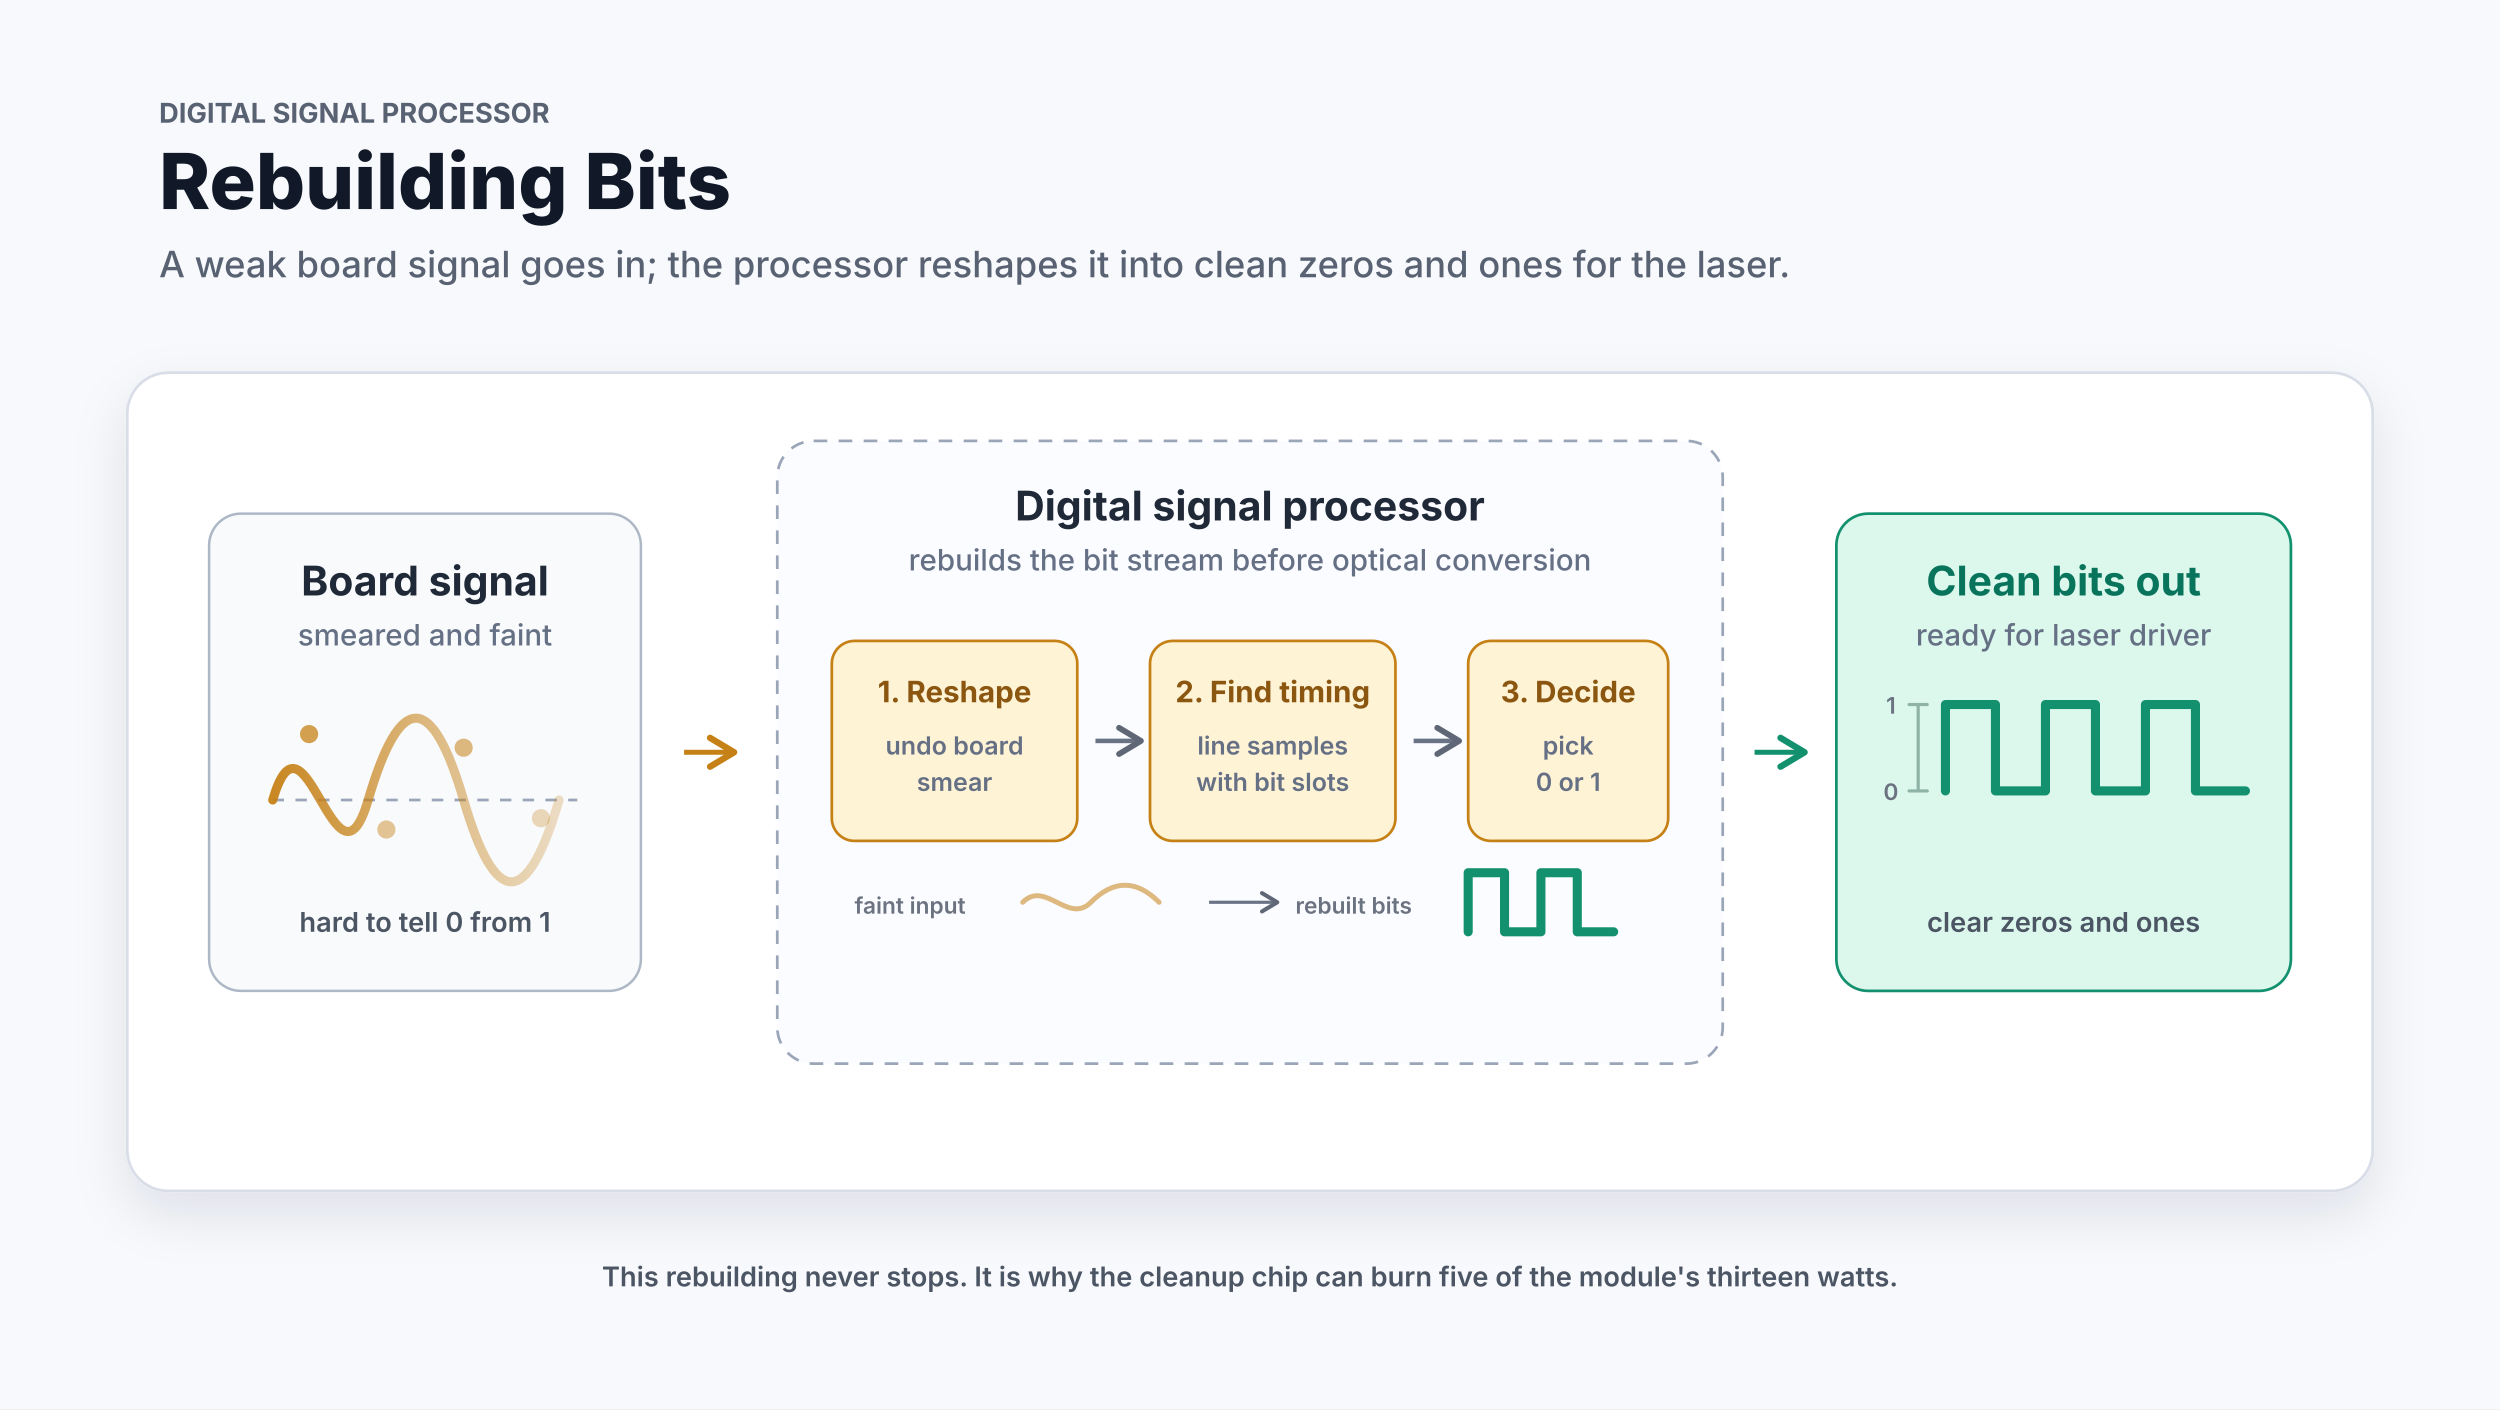
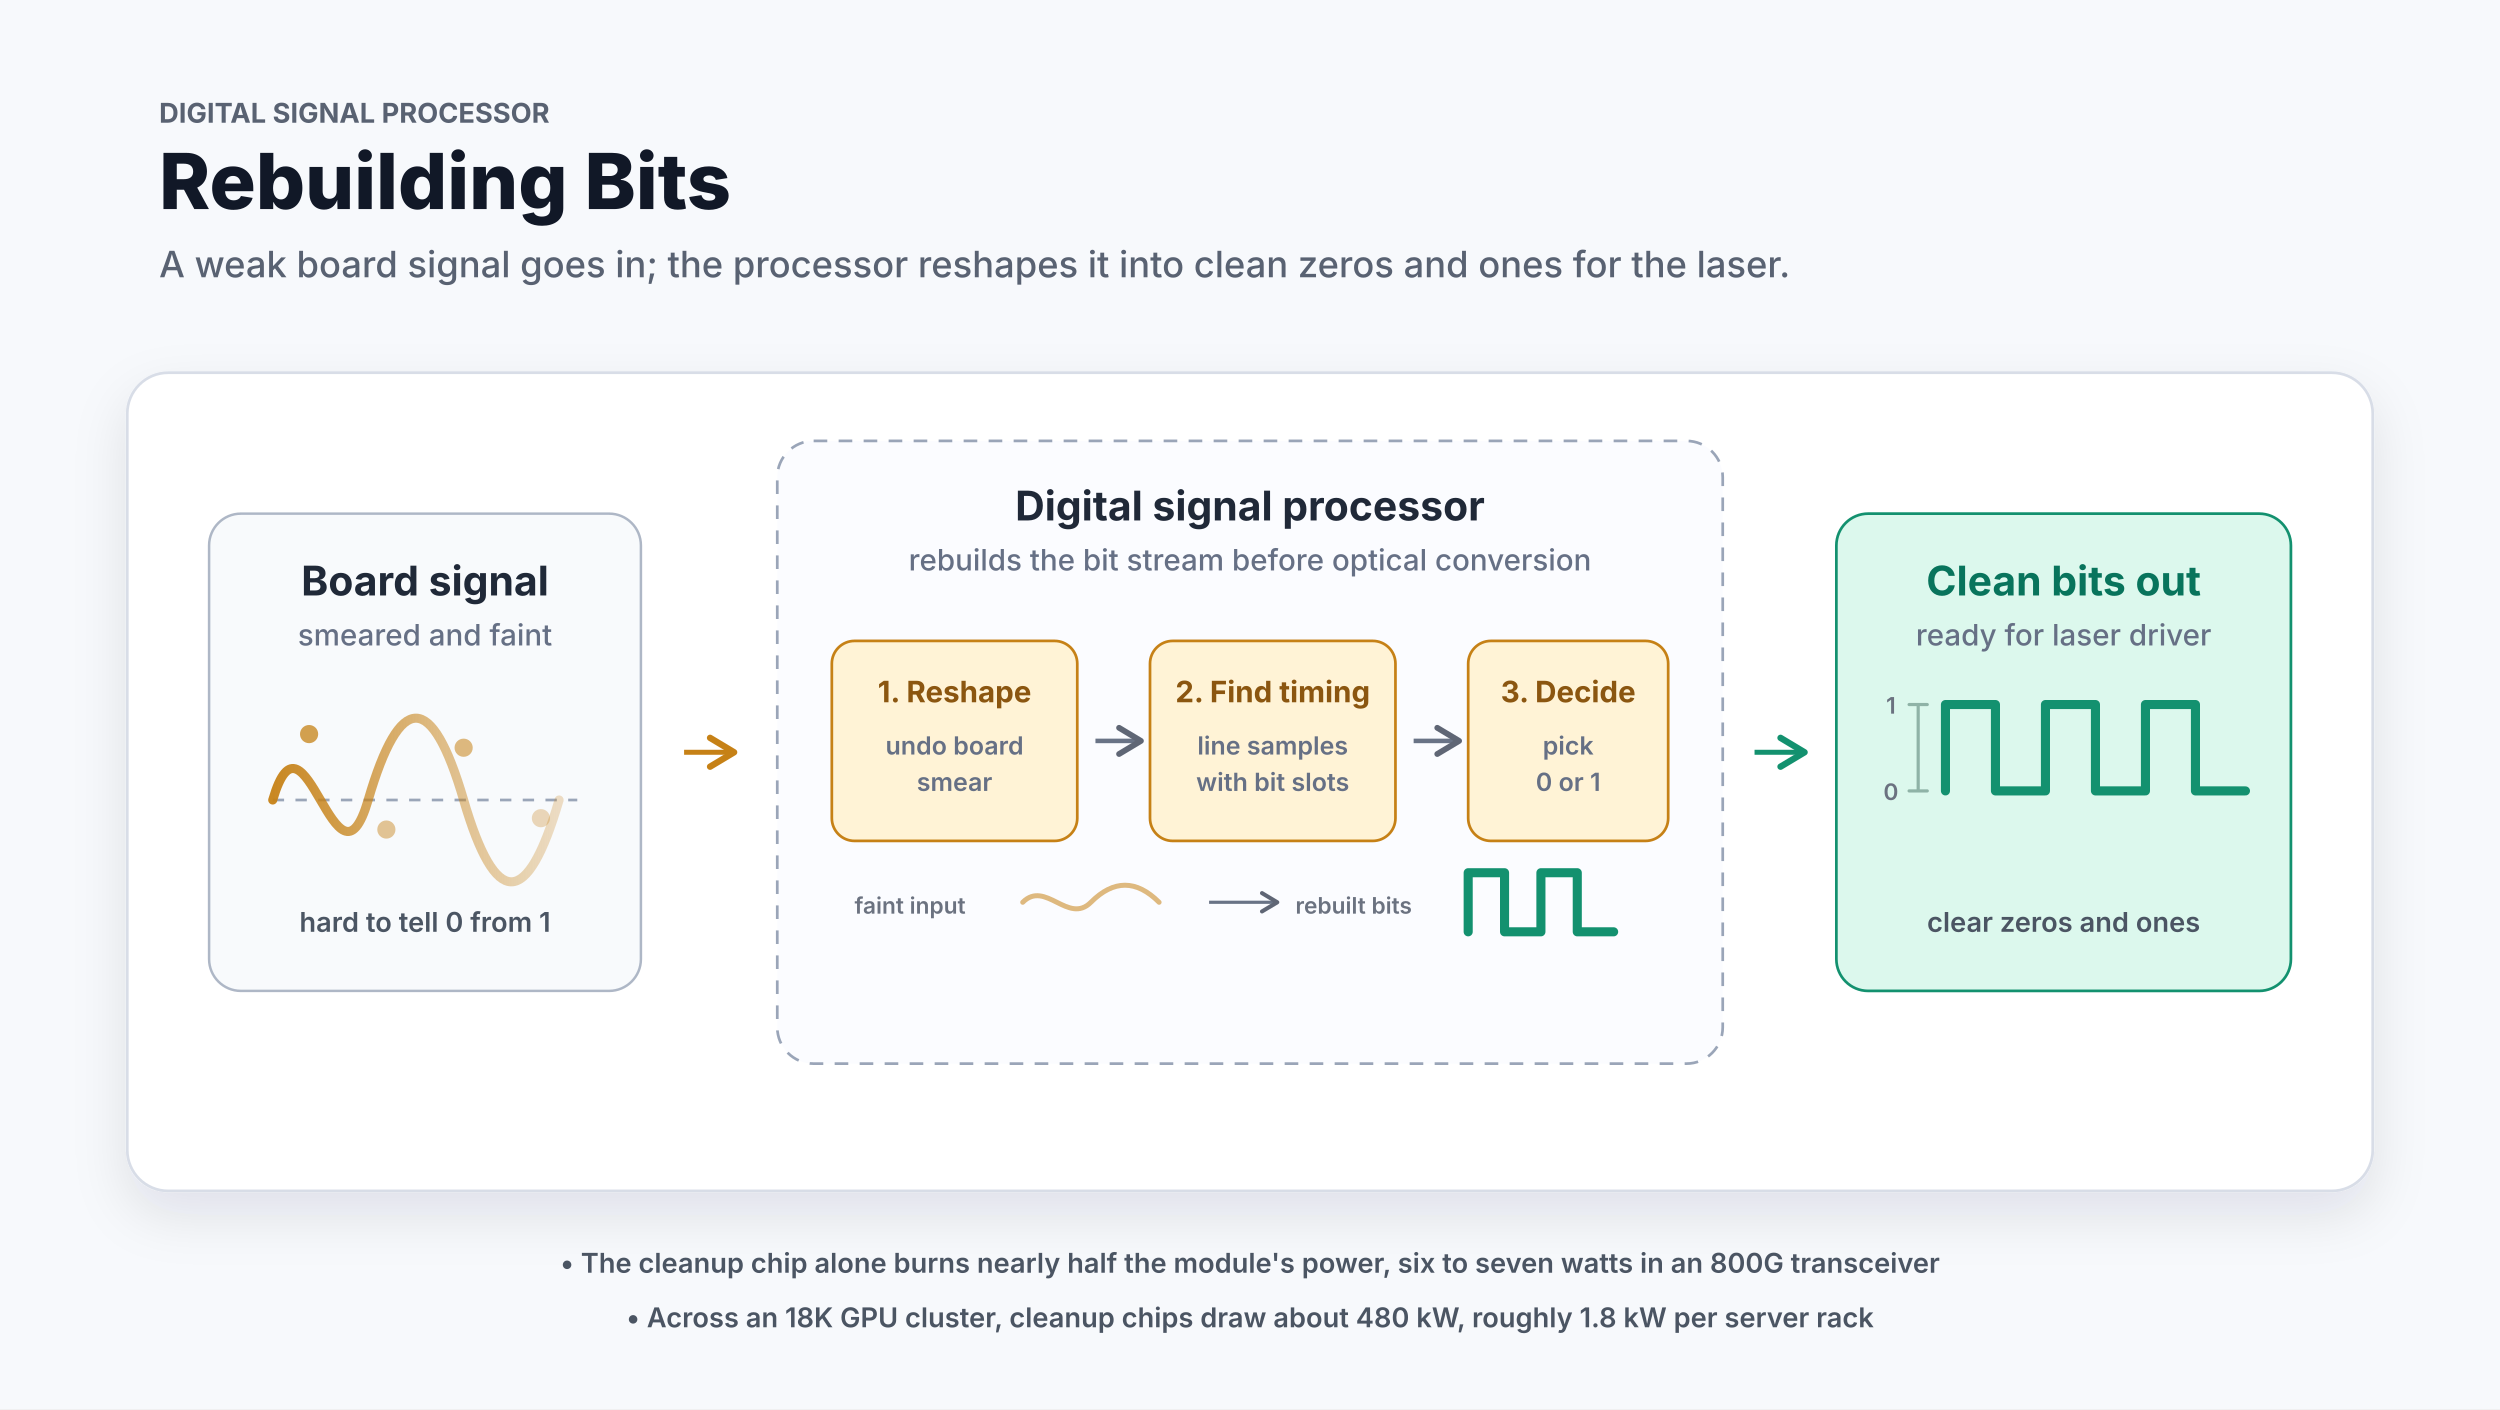
<svg xmlns="http://www.w3.org/2000/svg" width="1100" height="620" viewBox="0 0 1100 620" role="img">
  <defs>
    <filter id="soft-shadow" x="-8%" y="-12%" width="116%" height="132%">
      <feDropShadow dx="0" dy="10" stdDeviation="12" flood-color="#172033" flood-opacity="0.10" />
    </filter>
    <marker id="arrow-neutral" viewBox="0 0 10 10" refX="8" refY="5" markerWidth="8" markerHeight="8" orient="auto">
      <path d="M2 1.4 L8 5 L2 8.6" fill="none" stroke="#5f6675" stroke-width="1.6" stroke-linecap="round" stroke-linejoin="round" />
    </marker>
    <marker id="arrow-active" viewBox="0 0 10 10" refX="8" refY="5" markerWidth="8" markerHeight="8" orient="auto">
      <path d="M2 1.4 L8 5 L2 8.6" fill="none" stroke="#c68116" stroke-width="1.6" stroke-linecap="round" stroke-linejoin="round" />
    </marker>
    <marker id="arrow-clean" viewBox="0 0 10 10" refX="8" refY="5" markerWidth="8" markerHeight="8" orient="auto">
      <path d="M2 1.4 L8 5 L2 8.6" fill="none" stroke="#13916f" stroke-width="1.6" stroke-linecap="round" stroke-linejoin="round" />
    </marker>
    <linearGradient id="signal-fade" x1="0" x2="1" y1="0" y2="0">
      <stop offset="0" stop-color="#c68116" stop-opacity="0.95" />
      <stop offset="0.58" stop-color="#c68116" stop-opacity="0.52" />
      <stop offset="1" stop-color="#c68116" stop-opacity="0.25" />
    </linearGradient>
  </defs>
  <style>
    svg {
      background: #f7f9fc;
      color: #172033;
      font-family: Inter, ui-sans-serif, system-ui, -apple-system, BlinkMacSystemFont, "Segoe UI", sans-serif;
      letter-spacing: 0;
    }

    .page-bg {
      fill: #f7f9fc;
    }

    .title {
      fill: #111827;
      font-size: 34px;
      font-weight: 760;
    }

    .subtitle {
      fill: #596272;
      font-size: 16px;
      font-weight: 450;
    }

    .eyebrow {
      fill: #596272;
      font-size: 12px;
      font-weight: 700;
    }

    .panel {
      fill: #ffffff;
      stroke: #d8dde7;
      stroke-width: 1.2;
      filter: url(#soft-shadow);
    }

    .block-title {
      fill: #202938;
      font-size: 18px;
      font-weight: 740;
    }

    .block-subtitle {
      fill: #667085;
      font-size: 13px;
      font-weight: 520;
    }

    .active-box {
      fill: #fff3d6;
      stroke: #c68116;
      stroke-width: 1.2;
    }

    .active-text {
      fill: #8b5610;
    }

    .clean-box {
      fill: #dcf8ed;
      stroke: #13916f;
      stroke-width: 1.2;
    }

    .clean-text {
      fill: #08745c;
    }

    .muted-box {
      fill: #f8fafc;
      stroke: #aeb7c6;
      stroke-width: 1.1;
    }

    .chip {
      fill: #fbfcff;
      stroke: #9aa5b8;
      stroke-width: 1.2;
      stroke-dasharray: 6 5;
    }

    .step-title {
      font-size: 13px;
      font-weight: 740;
    }

    .step-copy {
      fill: #667085;
      font-size: 11px;
      font-weight: 560;
    }

    .label {
      fill: #4b5563;
      font-size: 12px;
      font-weight: 620;
    }

    .tiny {
      fill: #6b7280;
      font-size: 10px;
      font-weight: 620;
    }

    .flow-neutral {
      stroke: #697386;
      stroke-width: 2;
      fill: none;
      marker-end: url(#arrow-neutral);
    }

    .flow-active {
      stroke: #c68116;
      stroke-width: 2.2;
      fill: none;
      marker-end: url(#arrow-active);
    }

    .flow-clean {
      stroke: #13916f;
      stroke-width: 2.2;
      fill: none;
      marker-end: url(#arrow-clean);
    }

    .wave-faint {
      stroke: url(#signal-fade);
      stroke-width: 4;
      fill: none;
      stroke-linecap: round;
    }

    .wave-clean {
      stroke: #13916f;
      stroke-width: 4;
      fill: none;
      stroke-linecap: round;
      stroke-linejoin: round;
    }

    .threshold {
      stroke: #9aa5b8;
      stroke-width: 1.2;
      stroke-dasharray: 5 5;
    }
  </style>
  <rect class="page-bg" width="1100" height="620" />
  <text class="eyebrow" x="70" y="54">DIGITAL SIGNAL PROCESSOR</text>
  <text class="title" x="70" y="92">Rebuilding Bits</text>
  <text class="subtitle" x="70" y="122">A weak board signal goes in; the processor reshapes it into clean zeros and ones for the laser.</text>
  <rect class="panel" x="56" y="164" width="988" height="360" rx="18" />
  <g transform="translate(92 226)">
    <rect class="muted-box" x="0" y="0" width="190" height="210" rx="14" />
    <text class="block-title" x="95" y="36" text-anchor="middle">Board signal</text>
    <text class="block-subtitle" x="95" y="58" text-anchor="middle">smeared and faint</text>
    <path class="threshold" d="M28 126 H162" />
    <path class="wave-faint" d="M28 126 C42 78, 56 174, 70 126 S98 78, 112 126 S140 174, 154 126" />
    <circle cx="44" cy="97" r="4" fill="#c68116" opacity="0.75" />
    <circle cx="78" cy="139" r="4" fill="#c68116" opacity="0.45" />
    <circle cx="112" cy="103" r="4" fill="#c68116" opacity="0.55" />
    <circle cx="146" cy="134" r="4" fill="#c68116" opacity="0.30" />
    <text class="label" x="95" y="184" text-anchor="middle">hard to tell 0 from 1</text>
  </g>
  <path class="flow-active" d="M301 331 H323" />
  <g transform="translate(342 194)">
    <rect class="chip" x="0" y="0" width="416" height="274" rx="16" />
    <text class="block-title" x="208" y="35" text-anchor="middle">Digital signal processor</text>
    <text class="block-subtitle" x="208" y="57" text-anchor="middle">rebuilds the bit stream before optical conversion</text>
    <g transform="translate(24 88)">
      <rect class="active-box" x="0" y="0" width="108" height="88" rx="10" />
      <text class="step-title active-text" x="54" y="27" text-anchor="middle">1. Reshape</text>
      <text class="step-copy" x="54" y="50" text-anchor="middle">undo board</text>
      <text class="step-copy" x="54" y="66" text-anchor="middle">smear</text>
    </g>
    <path class="flow-neutral" d="M140 132 H160" />
    <g transform="translate(164 88)">
      <rect class="active-box" x="0" y="0" width="108" height="88" rx="10" />
      <text class="step-title active-text" x="54" y="27" text-anchor="middle">2. Find timing</text>
      <text class="step-copy" x="54" y="50" text-anchor="middle">line samples</text>
      <text class="step-copy" x="54" y="66" text-anchor="middle">with bit slots</text>
    </g>
    <path class="flow-neutral" d="M280 132 H300" />
    <g transform="translate(304 88)">
      <rect class="active-box" x="0" y="0" width="88" height="88" rx="10" />
      <text class="step-title active-text" x="44" y="27" text-anchor="middle">3. Decide</text>
      <text class="step-copy" x="44" y="50" text-anchor="middle">pick</text>
      <text class="step-copy" x="44" y="66" text-anchor="middle">0 or 1</text>
    </g>
    <g transform="translate(52 208)">
      <text class="tiny" x="-18" y="0">faint input</text>
      <path d="M56 -5 C66 -15, 76 5, 86 -5 S106 -15, 116 -5" stroke="#c68116" stroke-width="2.2" fill="none" stroke-linecap="round" opacity="0.55" />
      <path d="M138 -5 H168" stroke="#697386" stroke-width="1.4" marker-end="url(#arrow-neutral)" fill="none" />
      <text class="tiny clean-text" x="176" y="0">rebuilt bits</text>
      <path class="wave-clean" d="M252 8 V-18 H268 V8 H284 V-18 H300 V8 H316" />
    </g>
  </g>
  <path class="flow-clean" d="M772 331 H794" />
  <g transform="translate(808 226)">
    <rect class="clean-box" x="0" y="0" width="200" height="210" rx="14" />
    <text class="block-title clean-text" x="100" y="36" text-anchor="middle">Clean bits out</text>
    <text class="block-subtitle" x="100" y="58" text-anchor="middle">ready for laser driver</text>
    <path d="M36 84 V122 M32 84 H40 M32 122 H40" stroke="#8fb3a7" stroke-width="1.4" fill="none" stroke-linecap="round" />
    <text class="tiny clean-text" x="24" y="88" text-anchor="middle">1</text>
    <text class="tiny clean-text" x="24" y="126" text-anchor="middle">0</text>
    <path class="wave-clean" d="M48 122 V84 H70 V122 H92 V84 H114 V122 H136 V84 H158 V122 H180" />
    <text class="label" x="100" y="184" text-anchor="middle">clear zeros and ones</text>
  </g>
-   <text class="label" x="550" y="566" text-anchor="middle">This rebuilding never stops. It is why the cleanup chip can burn five of the module's thirteen watts.</text>
+   <text class="label" x="550" y="560" text-anchor="middle">•  The cleanup chip alone burns nearly half the module's power, six to seven watts in an 800G transceiver</text>
+   <text class="label" x="550" y="584" text-anchor="middle">•  Across an 18K GPU cluster, cleanup chips draw about 480 kW, roughly 1.8 kW per server rack</text>
</svg>
